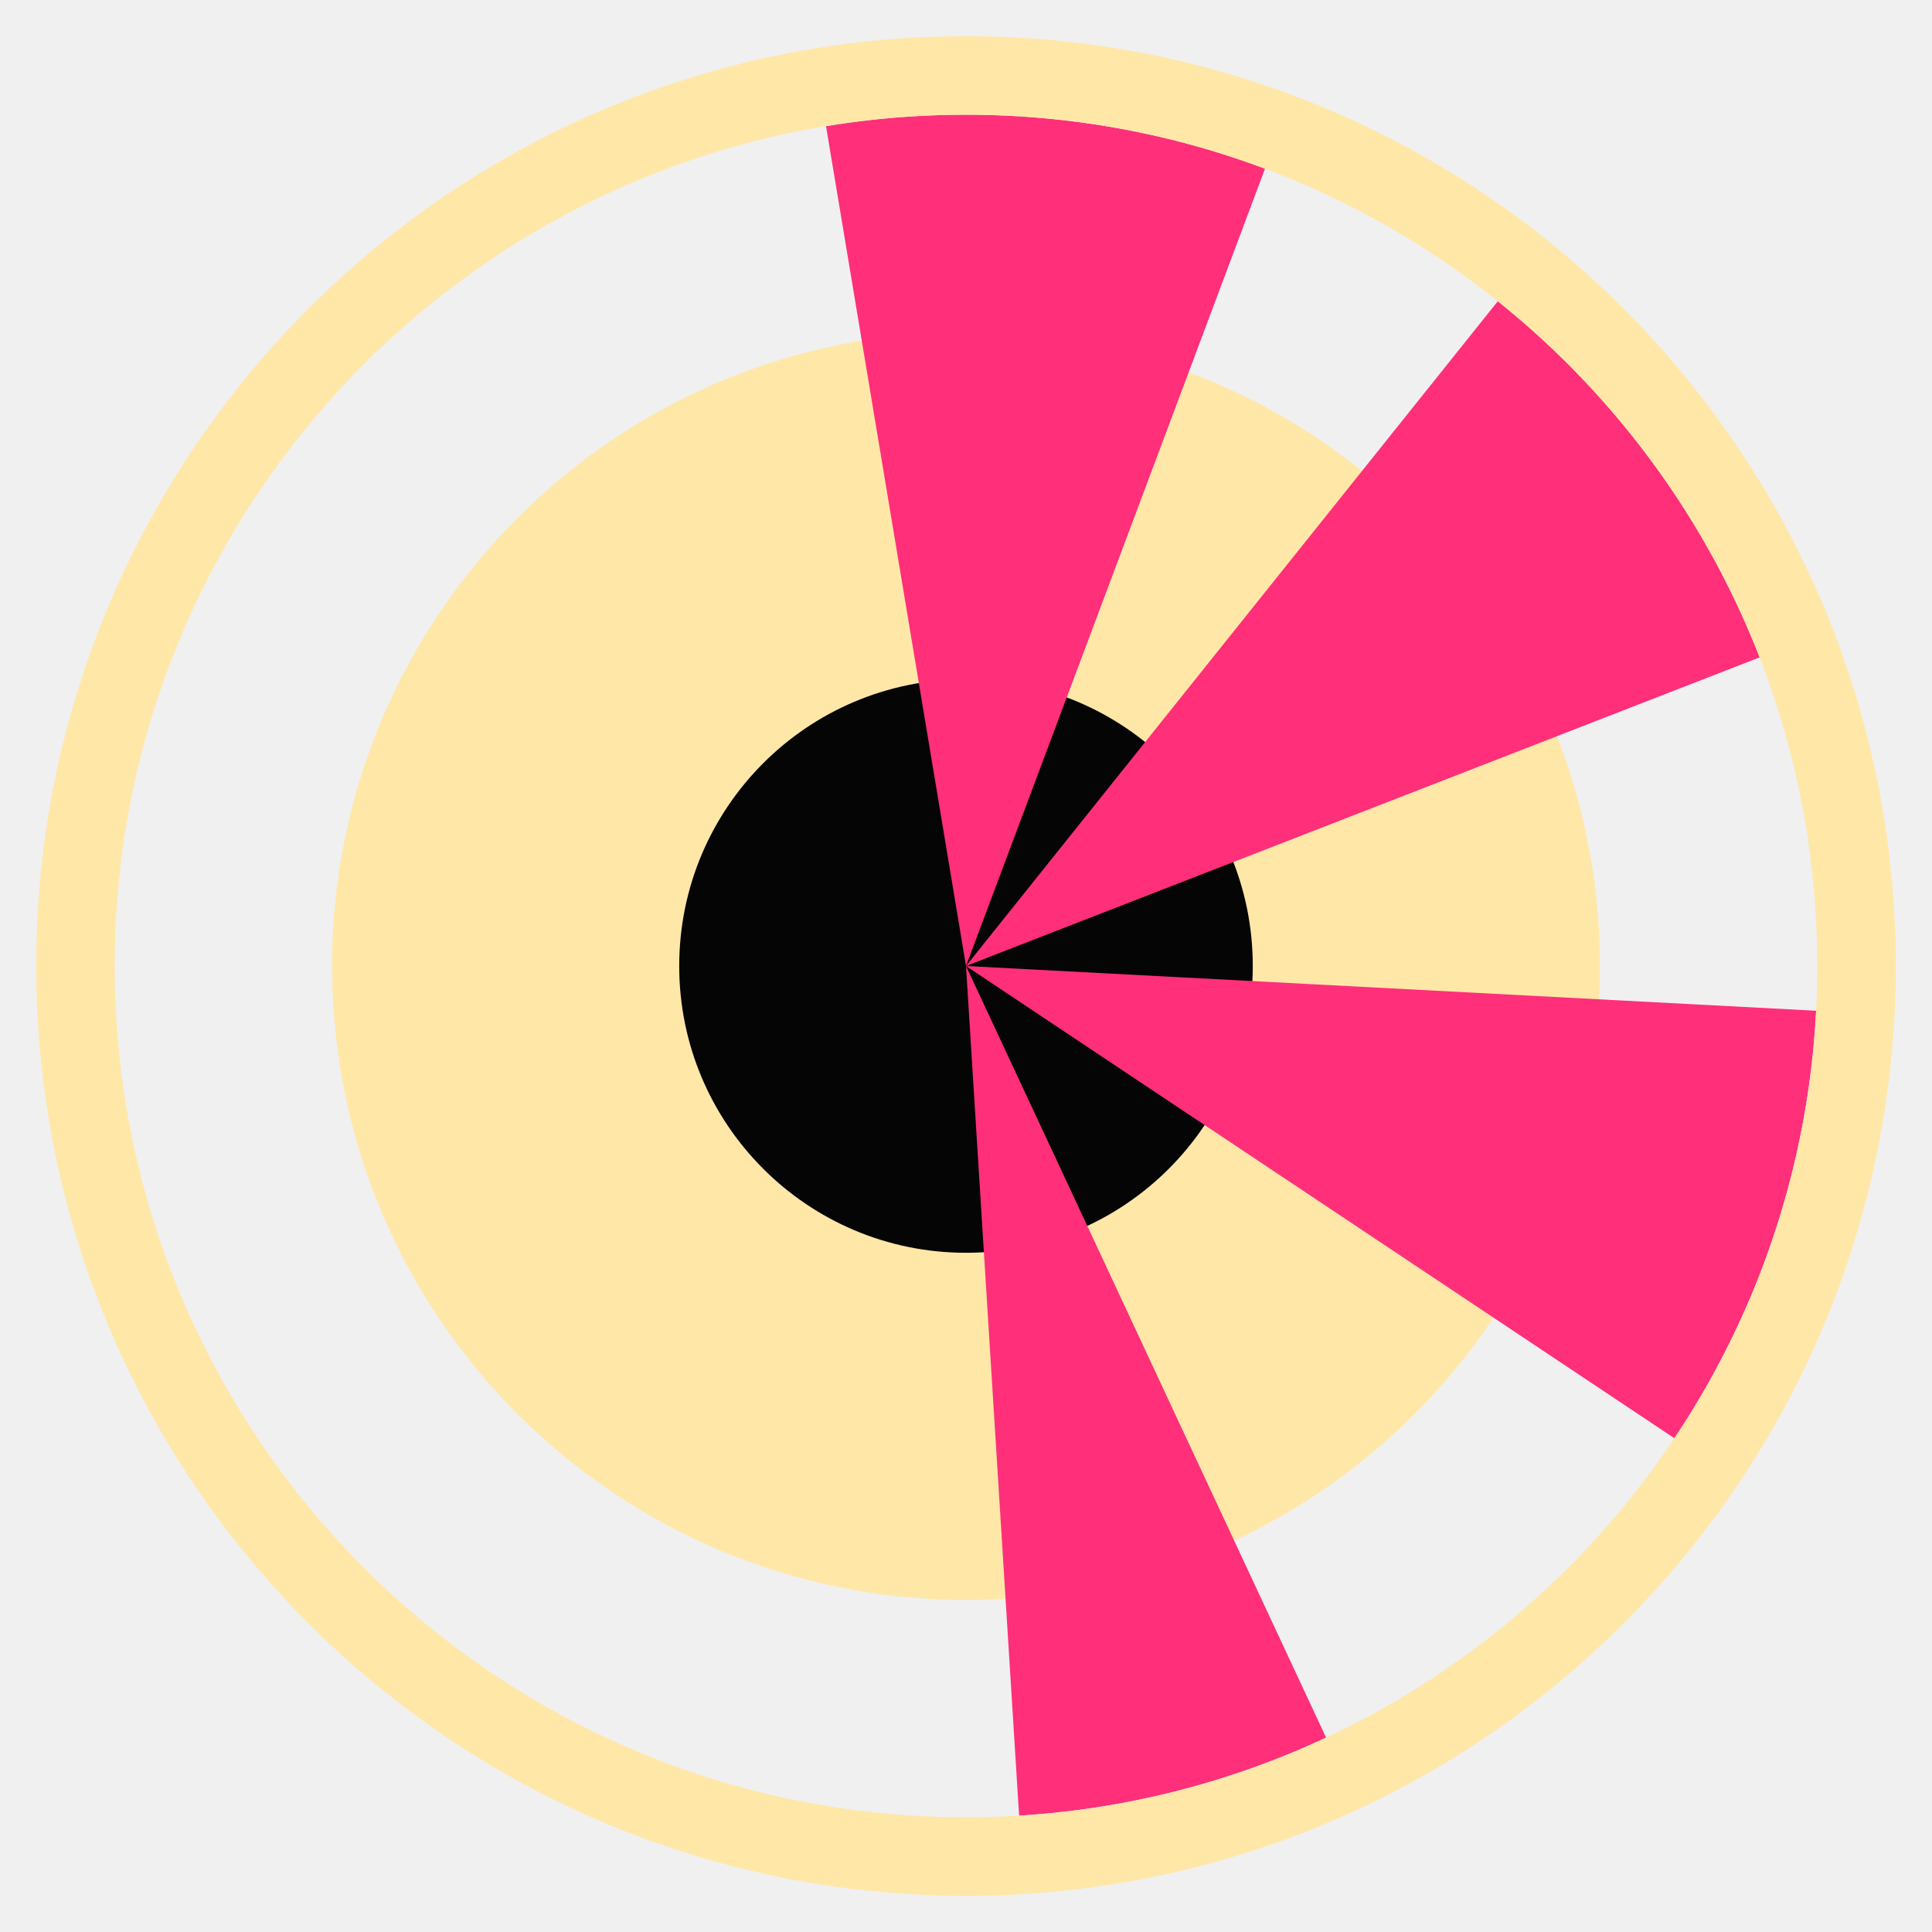
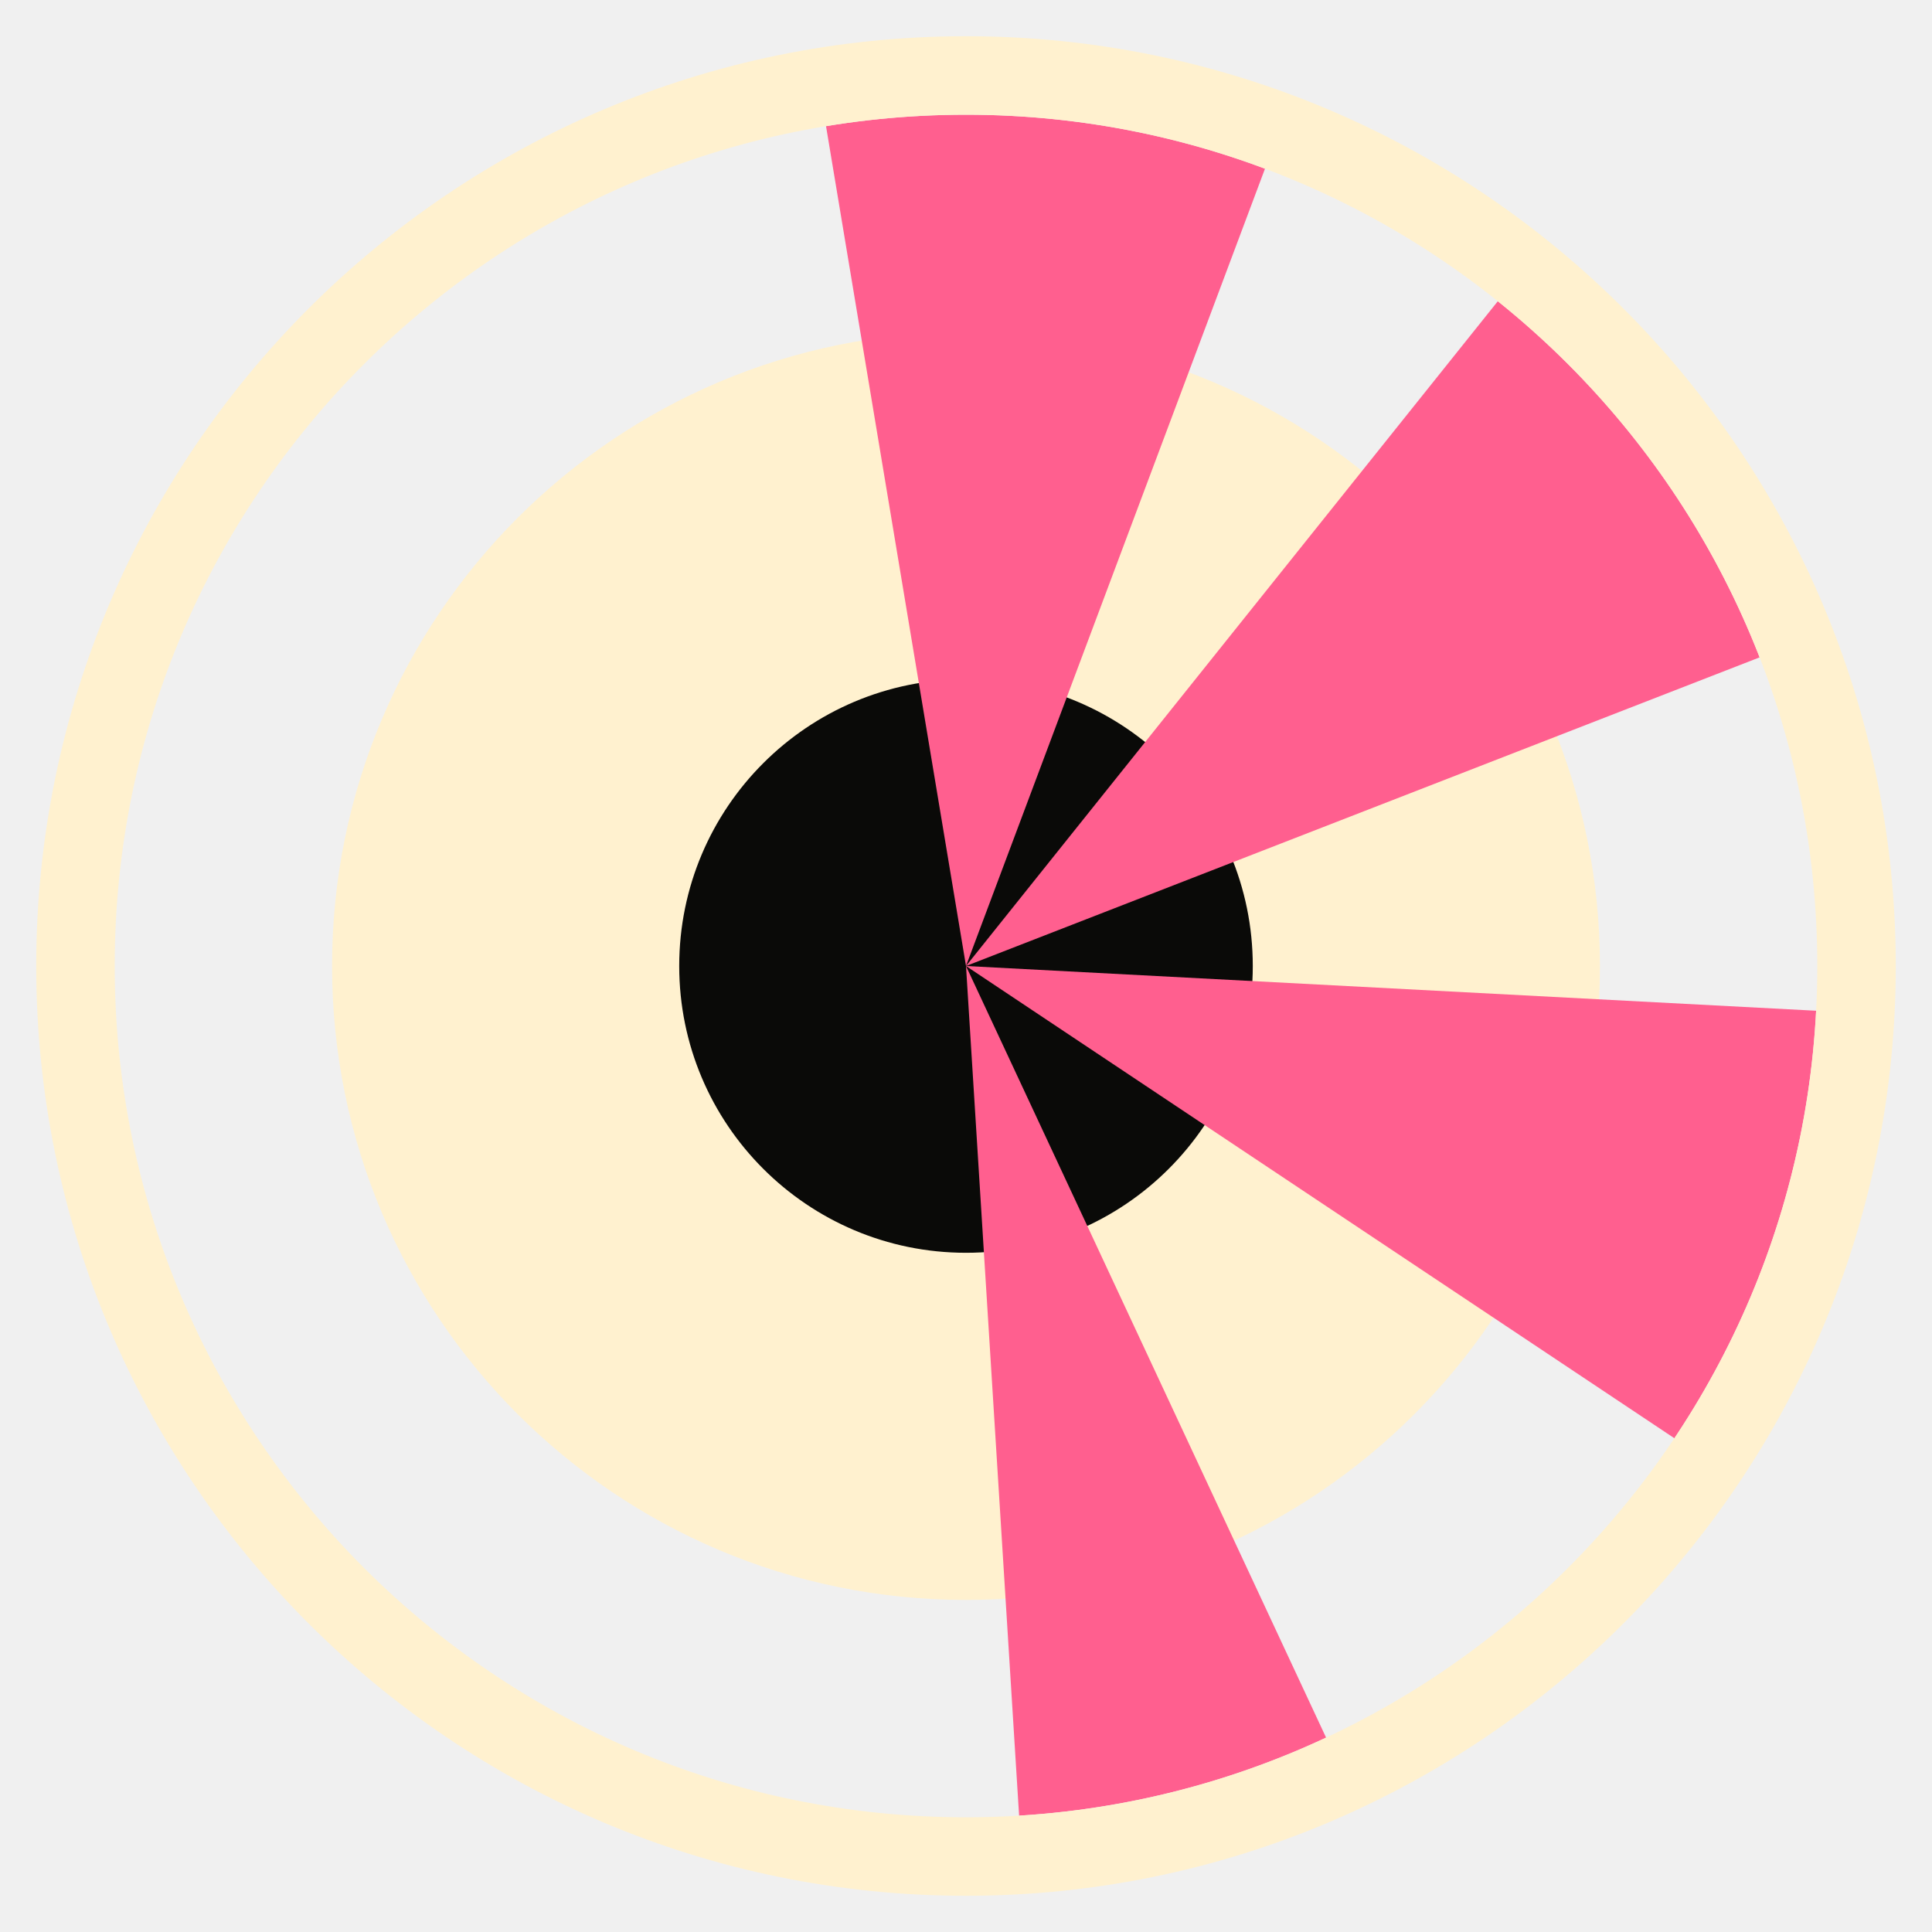
<svg xmlns="http://www.w3.org/2000/svg" viewBox="0 0 64 64" width="64" height="64" role="img" aria-label="Ghostmaxxing">
  <defs>
    <clipPath id="gmClip">
      <circle cx="32" cy="32" r="28.2" />
    </clipPath>
    <mask id="gmPupil">
      <rect width="64" height="64" fill="#fff" />
      <circle cx="32" cy="32" r="9.5" fill="#000" />
    </mask>
  </defs>
-   <circle cx="32" cy="32" r="21" fill="#ffe7a8" />
-   <circle cx="32" cy="32" r="9.5" fill="#050505" />
-   <g fill="#ff2f7a" clip-path="url(#gmClip)">
+   <circle cx="32" cy="32" r="21" fill="#fff1cf" />
+   <circle cx="32" cy="32" r="9.5" fill="#0a0a08" />
+   <g fill="#ff5f8f" clip-path="url(#gmClip)">
    <path d="M32 32 L26 -4 L44 0 Z" />
    <path d="M32 32 L56 2 L68 18 Z" />
    <path d="M32 32 L70 34 L62 52 Z" />
    <path d="M32 32 L46 62 L34 64 Z" />
  </g>
-   <circle cx="32" cy="32" r="29.5" fill="none" stroke="#ffe7a8" stroke-width="2.6" />
+   <circle cx="32" cy="32" r="29.5" fill="none" stroke="#fff1cf" stroke-width="2.6" />
</svg>
